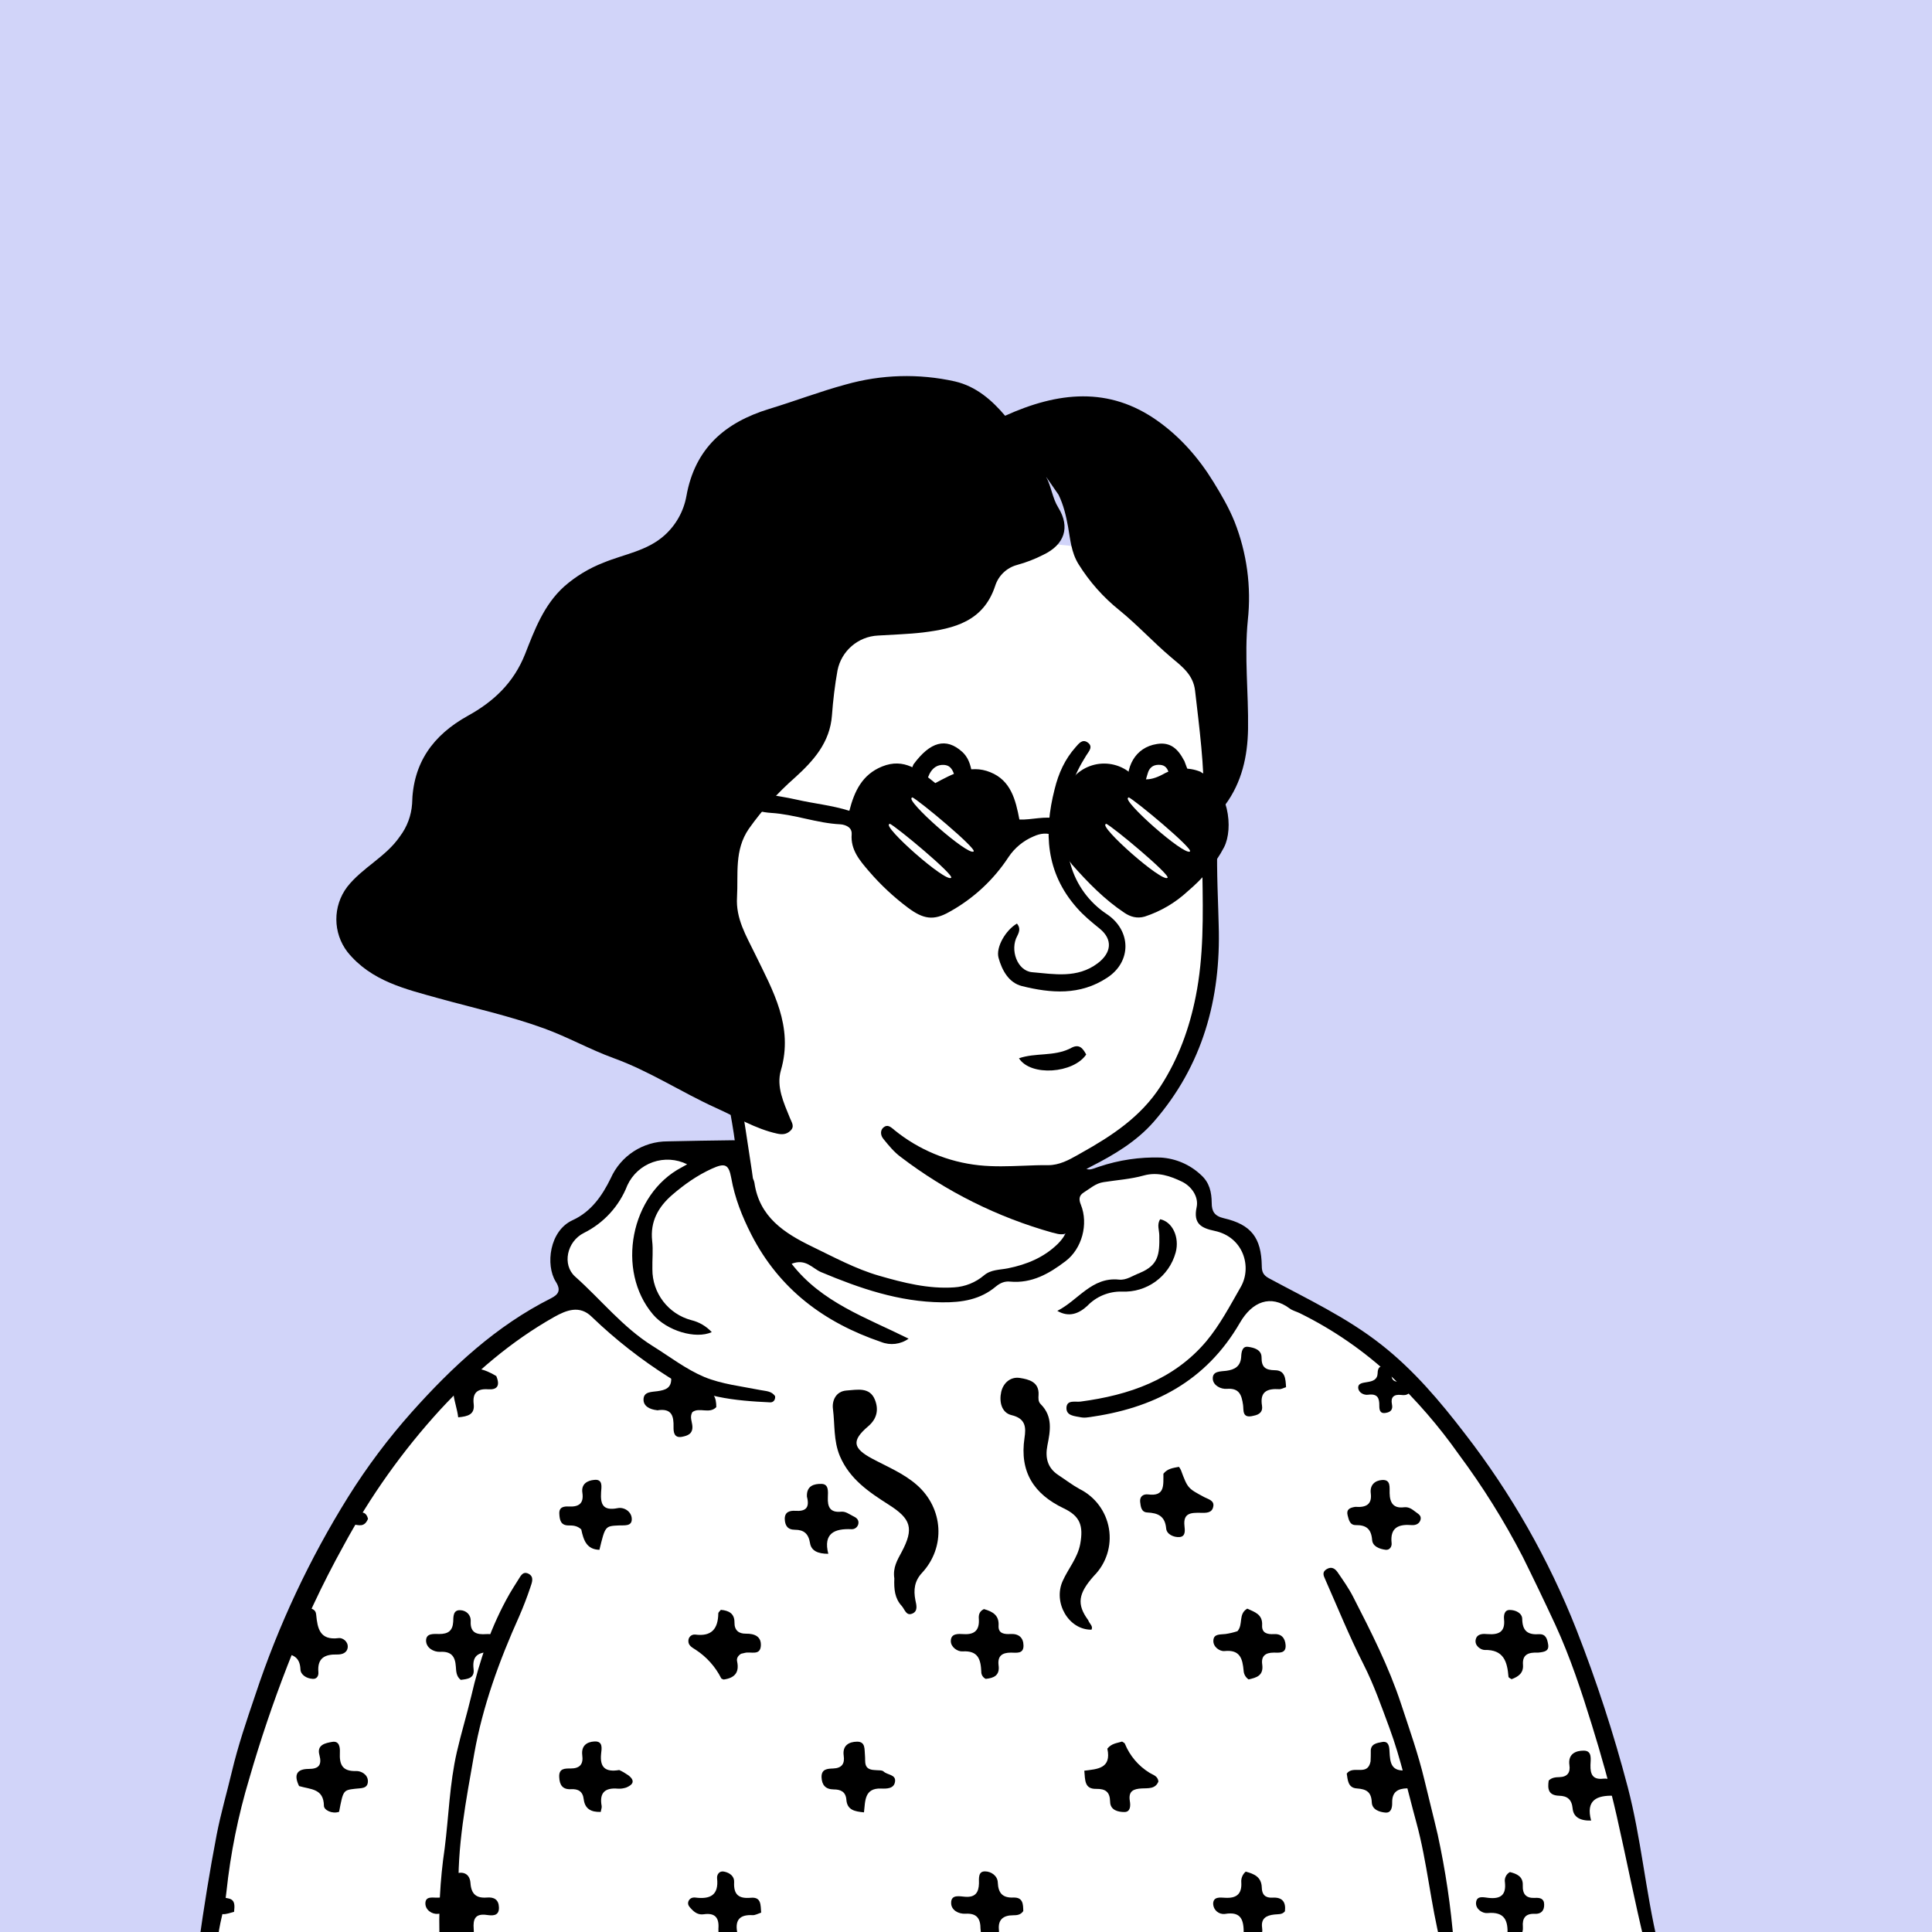
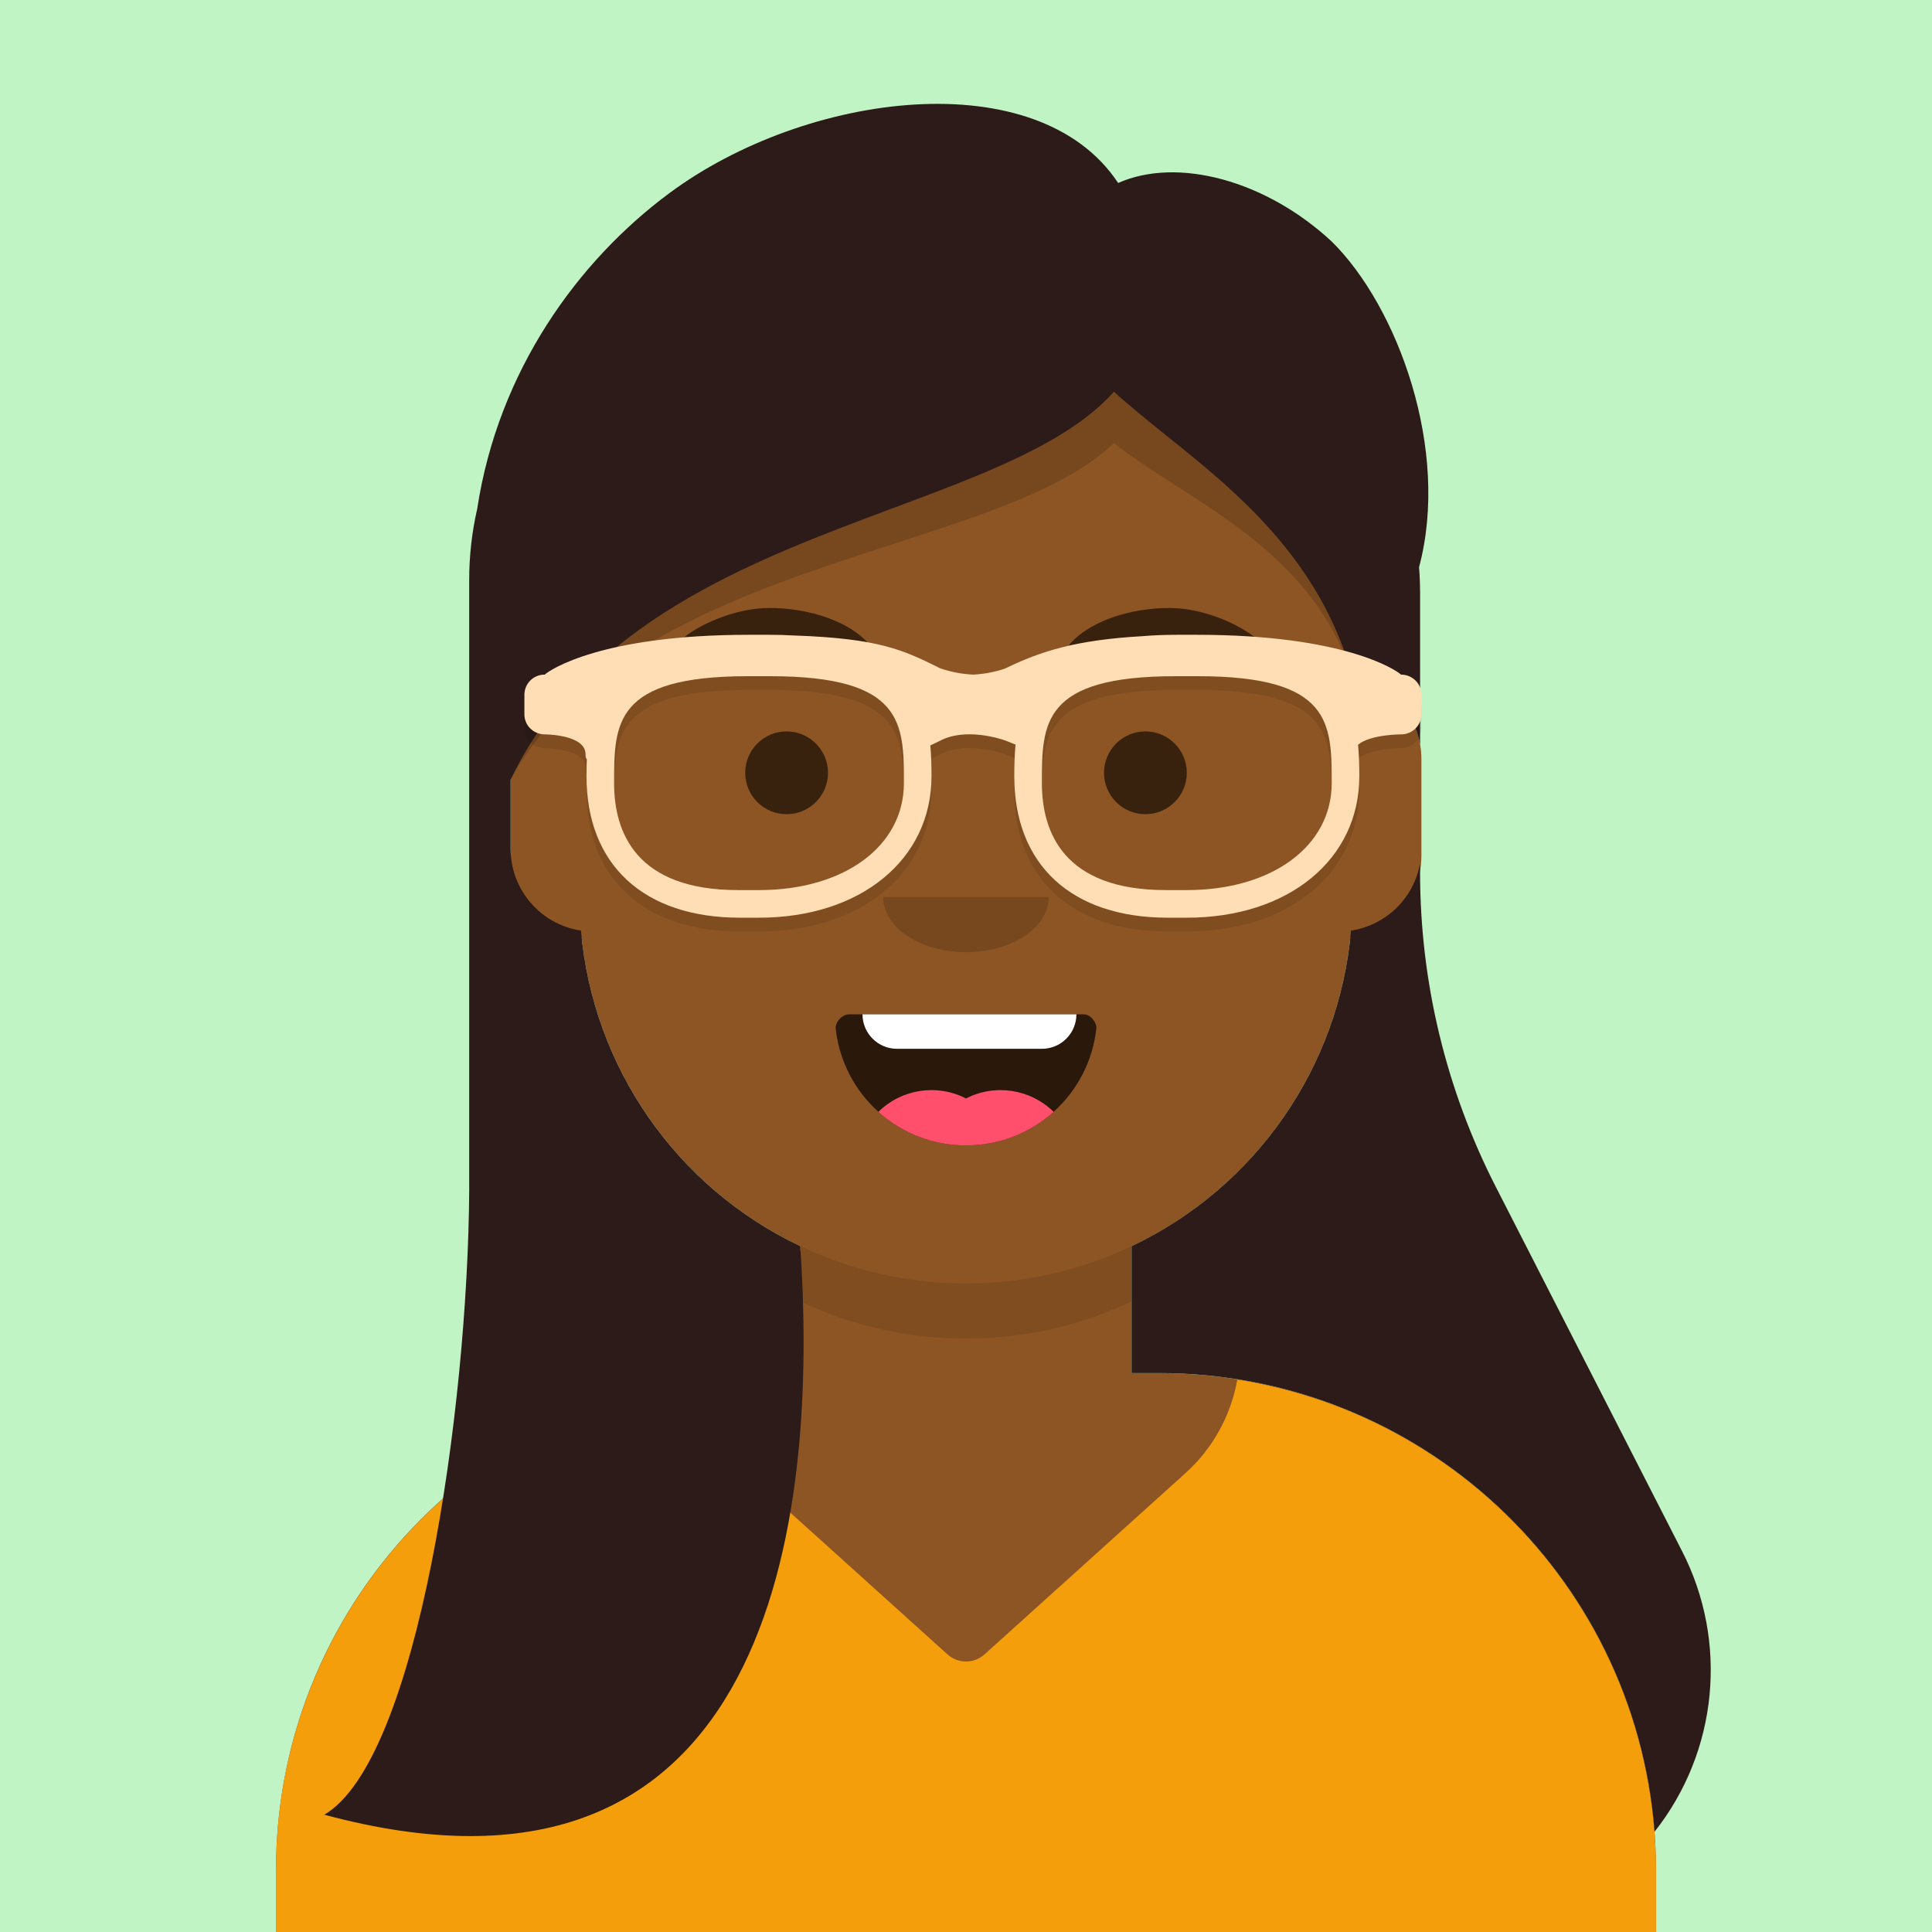
- <svg xmlns="http://www.w3.org/2000/svg" viewBox="0 0 1744 1744" fill="none" shape-rendering="auto">
+ <svg xmlns="http://www.w3.org/2000/svg" viewBox="0 0 280 280" fill="none" shape-rendering="auto">
  <mask id="viewboxMask">
-     <rect width="1744" height="1744" rx="0" ry="0" x="0" y="0" fill="#fff" />
+     <rect width="280" height="280" rx="0" ry="0" x="0" y="0" fill="#fff" />
  </mask>
  <g mask="url(#viewboxMask)">
-     <rect fill="#d1d4f9" width="1744" height="1744" x="0" y="0" />
-     <g transform="translate(531 487)">
-       <path d="M554 727.7c-99.2 297-363.8 388.6-503.7 19.8-19.3-50.7 31-69.5 66.2-91.9 24.1-15.3 36.8-28.5 35.3-42.2-7-64.4-36.9-243.8-36.9-243.8l-3-5.8s.7-1.6-2.2 1.2c-3 3-9.9 34.2-37 34.2-24.5 0-49.2-10.9-61-86.3C7.2 285.6 9.6 214 40 201c12.5-5.3 24-7.2 35.2-.8 11.3 6.4-13-22 112-126C268.4 6.4 396.7-3.5 448.5 8 500.3 19.5 552 44.8 574.9 98.5c27.8 65-25.9 114.3-14 262.5-2.2 53.6.8 171.2-146.6 210.6-28 7.5-19.3 48.4 22.7 58.4 67 21 117 72.3 117 97.9" fill="#fff" />
-       <path fill-rule="evenodd" clip-rule="evenodd" d="m554 266.2.1-1.4c4.1-36.4 8.2-71.7 27.1-103.4 6.5 4.4 5.7 10 3.7 15.2-19.9 51.2-18 104.4-16.2 157.6l.4 14c2.1 66.4-14.5 126.8-58.7 177.5-15.4 17.6-35.8 29.8-56.5 40.3-21.4 11-25.9 20.1-19.2 43.6l.8 2.6c1.4 3.9 2.8 7.9-1 11.8-4.5 4.6-9.5 3.3-14.8 1.8l-.6-.1a406.4 406.4 0 0 1-137-68.3c-6-4.4-10.8-10.3-15.5-16.1l-.3-.4c-2.5-3-3-7.8.5-10.4 3.3-2.5 5.8-.5 8.7 1.8l1 .9a145.5 145.5 0 0 0 76.3 31.7c13.4 1.4 26.6.9 40 .4 7.4-.3 14.8-.6 22.3-.5 10.2 0 18.7-4.7 26.7-9.2l2.8-1.6c27.8-15.5 54.3-32.8 72.2-60.7 16.1-25 25.9-52.2 31.6-80.9 7.2-36.1 6.6-72.7 6-109.8-.3-12-.5-24.2-.5-36.4ZM50.6 190.8c21.9-1.7 34 11.2 44.3 26.3a140.4 140.4 0 0 1 22.4 61.5c.5 3.7 1 7.6-1.2 11.3-4.5.6-4.9-3-5-5.6-.5-20.7-9.7-38.7-18.9-56.1-6.6-12.5-16.2-24.6-31.4-27.6-17.2-3.5-33 12-40.8 32.2-14.5 37.6-12 74.6 1.4 111 5.8 15.9 13.1 32.1 27.8 43.2 14.8 11.3 32.7 9.3 43.6-5.7l2-2.5c2-2.6 4-5.1 5-8 2.1-5.8 5.4-11.2 11.3-10.4 6.8 1 8 8.3 8.7 14a3661 3661 0 0 0 22 156.7l5.9 38.8c2.6 17.1 5.6 41.7 3.6 52.1a28 28 0 0 0-.3 2.2c-.4 2.8-.6 5-4.2 5.5-4.9.8-7-2-7.7-6.4-2.3-17-3-23.6-4-49.6-.9-25.2-5.6-50-10.4-74.9l-5-27c-5.2-30.8-10.3-62-10.8-97l-2 3c-7.6 11.3-13.7 20.5-24.5 24a40.5 40.5 0 0 1-46.1-12.5 127.8 127.8 0 0 1-28.8-55.8c-8.4-34-9.9-67.1.9-100.6 5.2-16.1 23.7-44.7 42.2-42Zm34.6 127.5c4.4 3.2 8.4 6 12-5.4-1.1-42.2-14.7-69.2-35.8-70.3 11.2 14.6 22 28.8 23 48.5a32.3 32.3 0 0 1-10.7-8.8c-2-2.2-4-4.4-6.5-6l-3-2.4c-4.8-3.6-9.7-7.4-17.8-4.5 3.8 5.8 9 10 14.3 14 6 4.7 12 9.3 15.6 16.5-10.6 7.7-15.2 17.7-9.7 29.9 4.8 10.5 11.9 19.2 25.9 19.8-.6-6.3-4.7-10.9-8.8-15.4-5-5.4-9.7-10.6-7.5-18.6 3.2-1.5 6.2.7 9 2.7Z" fill="#000" />
+     <rect fill="#c1f4c5" width="280" height="280" x="0" y="0" />
+     <g transform="translate(8)">
+       <path d="M132 36a56 56 0 0 0-56 56v6.17A12 12 0 0 0 66 110v14a12 12 0 0 0 10.3 11.88 56.04 56.04 0 0 0 31.7 44.73v18.4h-4a72 72 0 0 0-72 72v9h200v-9a72 72 0 0 0-72-72h-4v-18.39a56.04 56.04 0 0 0 31.7-44.73A12 12 0 0 0 198 124v-14a12 12 0 0 0-10-11.83V92a56 56 0 0 0-56-56Z" fill="#8d5524" />
+       <path d="M108 180.61v8a55.79 55.79 0 0 0 24 5.39c8.59 0 16.73-1.93 24-5.39v-8a55.79 55.79 0 0 1-24 5.39 55.79 55.79 0 0 1-24-5.39Z" fill="#000" fill-opacity=".1" />
+       <g transform="translate(0 170)">
+         <path d="M92.68 29.94A72.02 72.02 0 0 0 32 101.05V110h200v-8.95a72.02 72.02 0 0 0-60.68-71.11 23.87 23.87 0 0 1-7.56 13.6l-29.08 26.23a4 4 0 0 1-5.36 0l-29.08-26.23a23.87 23.87 0 0 1-7.56-13.6Z" fill="#f59e0b" />
+       </g>
+       <g transform="translate(78 134)">
+         <path fill-rule="evenodd" clip-rule="evenodd" d="M35.12 15.13a19 19 0 0 0 37.77-.09c.08-.77-.77-2.04-1.85-2.04H37.1C36 13 35 14.18 35.12 15.13Z" fill="#000" fill-opacity=".7" />
+         <path d="M70 13H39a5 5 0 0 0 5 5h21a5 5 0 0 0 5-5Z" fill="#fff" />
+         <path d="M66.7 27.14A10.96 10.96 0 0 0 54 25.2a10.95 10.95 0 0 0-12.7 1.94A18.93 18.93 0 0 0 54 32c4.88 0 9.33-1.84 12.7-4.86Z" fill="#FF4F6D" />
+       </g>
+       <g transform="translate(104 122)">
+         <path fill-rule="evenodd" clip-rule="evenodd" d="M16 8c0 4.42 5.37 8 12 8s12-3.58 12-8" fill="#000" fill-opacity=".16" />
+       </g>
+       <g transform="translate(76 90)">
+         <path d="M36 22a6 6 0 1 1-12 0 6 6 0 0 1 12 0ZM88 22a6 6 0 1 1-12 0 6 6 0 0 1 12 0Z" fill="#000" fill-opacity=".6" />
+       </g>
+       <g transform="translate(76 82)">
+         <path d="M26.55 6.15c-5.8.27-15.2 4.49-14.96 10.34.01.18.3.27.43.12 2.76-2.96 22.32-5.95 29.2-4.36.64.14 1.12-.48.72-.93-3.43-3.85-10.2-5.43-15.4-5.18ZM86.45 6.15c5.8.27 15.2 4.49 14.96 10.34-.01.18-.3.27-.43.12-2.76-2.96-22.32-5.95-29.2-4.36-.64.14-1.12-.48-.72-.93 3.43-3.85 10.2-5.43 15.4-5.18Z" fill-rule="evenodd" clip-rule="evenodd" fill="#000" fill-opacity=".6" />
+       </g>
+       <g transform="translate(-1)">
+         <path d="M67 113c10.86-22.7 34.67-31.6 55.44-39.36 13.32-4.97 25.39-9.48 32-16.86 2.22 2.02 4.75 4.05 7.41 6.2C172.06 71.16 184.21 80.91 189 98v.17a12 12 0 0 1 9.81 9.72V86.04c0-1.3-.05-2.57-.15-3.84 4.54-17-3.1-37.78-12.66-47.2-9.48-8.82-22.3-12.32-30.95-8.48C143.45 8.98 109.9 13.24 90 28c-13.22 9.8-24.79 25.72-27.84 45.75A46.18 46.18 0 0 0 61 84.05v88.5c-.2 31.5-7.4 82.49-21 90.45 62.36 16.8 71.93-38.15 69-82v-.39a56.03 56.03 0 0 1-31.8-45.74A12 12 0 0 1 67 123v-10ZM157 180.61a56.03 56.03 0 0 0 31.8-45.74 12 12 0 0 0 10.01-9.76v1.36A100 100 0 0 0 209.78 172l26.95 52.71a37.79 37.79 0 0 1-3.94 40.76A72 72 0 0 0 161 199h-4v-18.39Z" fill="#2c1b18" />
+         <path d="M67 113c10.86-22.7 34.67-31.6 55.44-39.36 13.32-4.97 25.39-9.48 32-16.86 2.22 2.02 4.75 4.05 7.41 6.2 10.19 8.17 22.3 17.89 27.11 34.9-4.57-14.04-15.75-21.22-25.6-27.55-3.21-2.06-6.28-4.03-8.93-6.12-6.6 6.4-18.67 10.32-32 14.64C101.68 85.58 77.87 93.3 67 113Z" fill="#000" fill-opacity=".16" />
+       </g>
+       <g transform="translate(49 72)" />
+       <g transform="translate(62 42)">
+         <g fill-rule="evenodd" clip-rule="evenodd">
+           <path d="M38.5 52c-21.3 0-28.85 5.1-29.55 5.77A2.92 2.92 0 0 0 6 60.66v2.88c0 1.6 1.32 2.89 2.95 2.89 0 0 5.91 0 5.91 2.88 0 .44.07.65.19.68-.04.82-.05 1.66-.05 2.5C15 85.34 23.31 93 37.24 93H40c14.72 0 25-8.43 25-20.5 0-1.5-.04-3-.17-4.46l1.58-.77c.58-.29 1.21-.5 1.9-.64 1.85-.38 3.95-.22 5.99.28.73.18 1.26.35 1.5.45l1.38.55c-.14 1.5-.18 3.04-.18 4.6C77 85.34 85.31 93 99.24 93H102c14.72 0 25-8.43 25-20.5 0-1.54-.04-3.07-.18-4.56 1.74-1.51 6.22-1.51 6.22-1.51a2.92 2.92 0 0 0 2.96-2.89v-2.88c0-1.6-1.32-2.89-2.96-2.89-.69-.67-8.25-5.77-29.54-5.77H100.53c-1.8 0-3.44.07-4.97.2-9.54.54-14.68 2.15-19.92 4.7a17 17 0 0 1-4.56.87 17.01 17.01 0 0 1-4.81-.91l-.42-.2v-.01c-4.94-2.42-8.43-4.13-20.78-4.55a61.2 61.2 0 0 0-3.6-.1H38.5ZM19 73.5C19 64.84 19 58 38.39 58h3.22C61 58 61 64.84 61 73.5 61 82.63 52.36 89 40 89h-3.03C22.12 89 19 80.57 19 73.5Zm62 0c0-8.66 0-15.5 19.39-15.5h3.22C123 58 123 64.84 123 73.5c0 9.13-8.64 15.5-21 15.5h-3.03C84.12 89 81 80.57 81 73.5Z" fill="#000" fill-opacity=".1" />
+           <path d="M38.5 50c-21.3 0-28.85 5.1-29.55 5.77A2.92 2.92 0 0 0 6 58.66v2.88c0 1.6 1.32 2.89 2.95 2.89 0 0 5.91 0 5.91 2.88 0 .44.07.65.19.68-.04.82-.05 1.66-.05 2.5C15 83.34 23.31 91 37.24 91H40c14.72 0 25-8.43 25-20.5 0-1.5-.04-3-.17-4.46l1.58-.77c.58-.29 1.21-.5 1.9-.64 1.85-.38 3.95-.22 5.99.28.73.18 1.26.35 1.5.45l1.38.55c-.14 1.5-.18 3.04-.18 4.6C77 83.34 85.31 91 99.24 91H102c14.72 0 25-8.43 25-20.5 0-1.54-.04-3.07-.18-4.56 1.74-1.51 6.22-1.51 6.22-1.51a2.92 2.92 0 0 0 2.96-2.89v-2.88c0-1.6-1.32-2.89-2.96-2.89-.69-.67-8.25-5.77-29.54-5.77H100.53c-1.8 0-3.44.07-4.97.2-9.54.54-14.68 2.15-19.92 4.7a17 17 0 0 1-4.56.87 17.01 17.01 0 0 1-4.81-.91l-.42-.2v-.01c-4.94-2.42-8.43-4.13-20.78-4.55a61.2 61.2 0 0 0-3.6-.1H38.5ZM19 71.5C19 62.84 19 56 38.39 56h3.22C61 56 61 62.84 61 71.5 61 80.63 52.36 87 40 87h-3.03C22.12 87 19 78.57 19 71.5Zm62 0c0-8.66 0-15.5 19.39-15.5h3.22C123 56 123 62.84 123 71.5c0 9.13-8.64 15.5-21 15.5h-3.03C84.12 87 81 78.57 81 71.5Z" fill="#ffdeb5" />
+         </g>
+       </g>
    </g>
-     <g transform="translate(178 1057)">
-       <path d="M1313.4 698 9.7 694.7S43.1 485 106 365.7c17-32.3 81-128.7 141.8-189.6 40.8-41 87.7-56 89-62 2.2-9.7-11-41.4-8.8-48.5 8.1-25.5 9.5.8 42.1-31.8 18.3-18.2 1.4-29.6 21.6-43.2 29.8-20 60-8.7 87-7.6 18 .7 12.4 50.3 27.3 62.5 40.3 32.9 91.8 54 128 63.6 46.1 12 61.6-2.6 85.4-12.3 23.8-9.6 38.5 12.2 68.9-33.2 14.2-21.2-11-42.6 8.2-54C826.6-8.3 872.2-7.7 891.1 2c28.9 14.8 16.3 41.6 16.3 41.6s35.7 11.6 43 22c7.2 10 5 44 5 44s-2.8-13.7 63.4 23.5c84.2 47.4 179.2 187.2 223 296 46.6 115.8 71.6 269 71.6 269Z" fill="#fff" />
-       <path d="M710.4 698a41.5 41.5 0 0 1-3.3-13.8c0-9.2-3.2-14.3-13.5-13.7-6.4.4-13-3.3-13-9.6-.2-8.2 7.8-6 12.7-5.7 9.3.7 12.2-4.1 12.4-12.1 0-4.6-.8-11 5.6-10.8 5.4 0 11.2 4 11.4 10 .4 9.8 4.5 14 14.1 13.6 8.7-.3 8.8 6 8.9 12.2-2.3 3.5-5.8 3.8-9.1 3.8-9 0-13.8 4-12.9 13 .7 6.6-3.7 9-8.5 12.5-1.6.5-3.2.7-4.8.6ZM472.4 698c-1.4-4.5-2-9.3-1.9-14 .8-10-3.1-14.5-13.3-13-4.7.7-8.2-1.6-11.2-4.9-1.8-1.9-3.6-3.8-2.6-6.7 1-2.7 3.5-3.8 6.2-3.5 13.3 1.7 21.4-1.9 19.7-17.4-.3-3.3 2-7 6.4-6 5.1 1 9.3 4.3 9 9.4-.6 11.3 4 15.2 15 14.2 9.7-.9 8.8 6.6 9.4 13.4-3 1-5.4 2.4-7.7 2.3-10.9-.6-16 3.7-14 15 .9 5.3-3.7 7.2-7.7 10.5-2.4.6-4.8.8-7.3.7ZM948.4 698c-1.8-3.2-3.7-6.5-3.7-9.7 0-11.6-1.8-20.2-17-17.6a9.5 9.5 0 0 1-10.6-9c0-6.9 6.4-5.8 10.8-5.6 10.1.6 15.3-3.2 14.6-14-.3-3.6 1.2-7.2 4-9.6 7.6 2 14.2 4.8 14.5 14.3.1 6.4 3.1 9.5 9.5 9.2 9-.6 12.4 3.8 11.4 12.3-2.5 3.2-6.2 2.5-9.5 2.9-7.3.8-12.3 3.5-11.1 12 1 6.4-2 10.4-8 14a11 11 0 0 1-4.9.8ZM236.9 698a27.7 27.7 0 0 1-3.3-11.2c-.2-11-3-17.7-16.3-16.2-5.2.6-11.6-3.5-11.3-9.8.3-6.5 7-4.6 11.3-4.8 12.7-.6 12.7-.5 16.3-21.8 7.7-2.3 12.6 1.2 13.1 8.7.7 10 5.4 13.7 14.7 13 6.7-.6 10.8 1.9 11 9 .2 8.2-6.5 7.3-11 6.7-10.5-1.5-12.5 3.9-11.8 12.5.4 4.9-.1 9.4-5.4 13.1-2.4.7-4.9 1-7.3.8ZM1186.3 698c-1.7-2.8-3.7-5.6-3.5-8.3.6-13-2.4-21.2-18-19.8-4.4.5-10.8-3.4-10.4-9.3.5-6.9 7.2-4.8 11.3-4.4 11 1.2 16-2.7 14.8-14a8.8 8.8 0 0 1 4.5-9.3c6 1.5 12 3.9 11.6 12-.3 8 3 11.8 11.2 11.3 4-.2 8 .4 8.1 5.8.2 5.7-2.7 8.9-8.5 8.6-8.5-.4-11.4 4.1-10.7 11.8.5 6.3-3.2 10.3-8 14.9-.5.7-1.8.7-2.4.7ZM611.4 540.8c3.4.4 6.7-.1 8.2 1.3 3.4 3.3 11.5 2.6 10.3 9.4-1 6.3-7.7 6.2-12.6 6-15-.5-14.2 11-15.4 21.5-8.3-.8-15.2-2-15.9-11.5-.6-7.4-5.5-9.2-11.4-9.2-7.5-.1-10.7-4-11-11-.2-7.6 5.5-7.7 10.5-7.9 7.8-.3 10.6-4.3 9.5-11.6-1.3-9.4 5-12.5 12-12.6 8-.1 6.6 7.2 7.2 12.4.6 5.5-1.7 12.7 8.6 13.2ZM821.6 521.5c3.9-4.9 9-5 13.3-6.4 1.2.9 2.3 1.2 2.5 1.9a55.4 55.4 0 0 0 22.3 26.3c3 1.9 7.4 2.7 8 7.8-2.7 7-9.3 6-15 6.3-7.5.4-12.3 2.3-10.8 11.4.7 4 .7 10-5 9.9-5.5 0-12.7-1.6-12.8-9.3-.2-9-4.2-11.7-12.6-11.6-10.7.2-9.9-8-10.7-16.4 11.6-1.5 24.7-1.8 20.8-19.9ZM1059.2 533c.1-3.5.3-6 .2-8.6-.5-7.4 5.7-8 10.2-8.9 6-1.1 6.5 4.2 6.7 8.5.5 10 1.3 18.6 15.6 17 5.2-.7 12.4 4 12.5 10 .1 6.1-7.1 6.1-12 6.3-8.6.2-13.8 3.2-13.7 12.7.1 4.2-.6 9.7-6.2 9.2-5.3-.5-11.9-2.6-12.2-9.2-.4-9.4-4.8-12-13.5-12.6-8.2-.5-8.2-8-9.1-13.4 5.8-8 18.8 2.9 21.5-11ZM1094 200.6c-2.4 2-4.8 1.9-7.2 1.6-6.6-.7-9.6 2-8.3 8.4 1 4.7-1 7.1-5.6 7.8-5.5 1-5.8-3.2-5.8-6.5.1-6.9-1.6-11-10-9.9-4 .6-8.4-1.9-9-5.6-.7-5 4.4-5.1 8.1-5.8 5-.8 9.2-2.1 9.4-8.2 0-2.8.9-6.5 4.8-6 3.6.6 7.9 1.9 7.7 6.8-.2 5.7 2.3 7.4 8 7.1 6.8-.4 8.2 4.4 8 10.3ZM953.5 221c-10.6 2.8-8.7-5.2-9.4-9.8-1.3-8.9-3.3-15.4-14.7-14.5-5.4.4-12-3-12.6-8.6-.7-7.7 7-7 12.2-7.7 7.6-1 12.8-4 13.4-12.5.2-4.2.8-10 6.4-9.1 5.1.7 12 2.5 12 9.5-.1 9 3.6 11.5 12.2 11.6 9.1.1 9.5 7.7 9.9 15.3-2.3.7-4.3 1.9-6.2 1.8-10.8-.7-17.6 2.2-15.5 14.9.8 5-1.7 8-7.7 9.1ZM1283.8 554.4c3.1 6.4-.4 9.7-4.9 9.6-15.5-.5-25.6 3.9-20.6 22.4-10.2.3-16-3.3-16.7-10.9-.8-8.3-4.9-11.3-12.1-11.5-10-.3-10.6-6.3-9.5-13.7 2.8-2.8 6.3-3 9.7-3.1 7.2-.2 10-4.2 9-10.8-1.5-10.4 6.1-13.2 13-13.1 7.8 0 6.1 8 6 13-.2 8.3 2 13.4 11.5 12.3 5.5-.6 9.8 2 14.6 5.8ZM381 540.8c2.9 1.3 5.7 3 8.3 4.8 6.4 5 4 8.5-2 11-2.5.8-5 1.2-7.6 1-11.6-1-16.8 3.7-14.6 15.6.3 1.5-.5 3.2-.8 5.4-8.7.3-14.3-2.7-15.4-11.5-.8-7-5-9.4-11.4-9-7.8.4-10.4-3.9-10.7-11-.4-8 5.3-7.7 10.3-7.7 8.5 0 11.6-4 10.5-12-1-8.3 3.8-12 11-12.4 8.2-.4 6.4 6.9 6 11.3-1.2 12.1 3.8 16.6 16.3 14.5ZM90.2 409.2c-2.4-13 7.3-11.7 12.9-14.1 3.4 1.2 4.1 3.3 4.3 5.4 1.2 12.4 3.2 23.4 20.3 21.2 3.5-.5 8.6 3 8.2 8.2-.5 5.3-5.3 6.7-9.5 6.6-11.3-.3-18.1 3.3-17 16 .3 3.2-1.4 6.3-5.1 6-5.6-.3-11-3.7-11.1-8.7-.5-11-6.8-13.5-15.7-14.3-5.6-.5-6.4-4.8-6.7-9.2-.5-5.4 3.5-6.2 7.4-6.7 6-.7 12.5-.4 12-10.4ZM550.4 294c-.5-10.2 7-11.6 13-11.5 7 0 6 7.2 5.9 12-.4 8.7 1.9 14.1 12 13.1 4-.4 7.2 2.2 10.6 3.9 2.8 1.3 5.4 3 5 6.6a6 6 0 0 1-6.4 5.3c-15.3-.7-25.5 3.8-20.8 22.2-9.4 0-15.4-2.7-16.5-9.7-1.4-8.6-5.7-12-13.6-12-6.8 0-9-4-9.2-9.7-.1-6.5 4.6-7.7 9.6-7.4 8.8.6 13.2-2.3 10.4-12.8ZM1045.4 303.2c9.9.8 15.2-2.3 14-12.1-1-7.6 3.7-11.6 10-12.1 8.4-.7 6.8 6.8 7 11.9.2 8.8 3.5 13.9 13 12.7 4.3-.5 7.2 1.7 10.2 4 2.4 1.9 5.5 3.2 4.8 6.9-.9 4-4.4 5.4-7.8 5.2-12-1-20 2-18.4 16.4.3 3-1.8 6.3-5.3 5.9-5.6-.7-11.9-3-12.3-9-.8-9.9-5.4-13.4-14.6-13.3-5.5.1-6.4-4.6-7.5-8.8-1.3-5.1 1.5-6.9 7-7.7ZM92 555.3c-5.2-10.6-1.7-15.5 8.7-15.5 9 0 12.1-3.5 9.6-12.7s5.7-10.7 11.5-11.7c6.7-1.2 7.2 5.2 7 9.6-.5 10.6 2 17.1 14.6 16.7 4.4-.2 10.6 3 10.7 9 .1 7.4-6.7 6.3-11.5 7-10.7 1.3-10.8 1.2-14.5 20.8-6.3 2.2-13.7-1.6-13.7-5.4-.2-15.7-11.9-14.7-22.3-17.8ZM872.2 273.3c3.8-4.7 8.5-5.1 14-6.2.7.9 1.3 1.8 1.8 2.9 6.2 16.7 6.3 16.5 21.2 24.5 3.4 1.8 9.2 3 8 8.5-1.1 6-6.7 5.7-11.4 5.6-8.2-.1-15.9-.2-14.6 11.7.4 4 1.3 9.8-4.6 10.2-5 .3-11.4-2.4-11.9-7.7-1-11.2-7.3-14-17-14.5-5.5-.2-6-5.3-6.5-9.6-.5-5 3-7.2 7.2-6.7 15.3 2 13.7-8.3 13.8-18.7ZM939 415.5c5.5-6.1.5-15.5 8.9-20.4 6.3 3 14 4.9 13.4 15-.4 7.2 4.9 8.3 10.4 8 7.1-.5 10.3 3.6 10.8 9.8.6 8-6 6.9-10.7 6.9-7.5 0-11.5 3.1-10.4 10.7 1.4 10.2-5.3 11.9-12.3 13.5a10.2 10.2 0 0 1-4.5-8c-1-10.5-3-19.1-17.3-17.6-4.3.4-10.4-3.8-10-9.6.3-6.2 6.4-5.2 11-5.8a64 64 0 0 0 10.6-2.5ZM415.2 216c-6.9-.7-12.4-3.8-12.3-9.7.1-7.3 7.5-6.7 12.7-7.5 6.8-1 12.5-2.6 12.3-11.4-.1-4 .2-9.4 6.1-9.2 5.2.2 10.6 2.3 10.2 9-.4 8.7 4.4 11.2 11.7 11 10.4 0 12.7 6.4 12.7 15-6.3 6.5-15.3-.2-21.6 4.5-2.6 4.3-.3 8.5 0 12.6.5 7-4.2 8.7-9.4 9.7-7 1.3-7.7-4.1-7.6-8.8.2-9.7-1.3-17.3-14.8-15.1ZM710.2 395.5c8.1 2.3 13.8 5.7 13.2 15-.4 7.3 5.4 7.8 10.8 7.5 7.4-.4 11.6 3.3 11.7 10.3.2 8-6.6 6.5-11.3 6.5-8 0-12.2 3-11.2 11.4 1.3 9.4-4.5 11.6-11.6 12.3a7 7 0 0 1-4-6.6c-.5-10.9-2.8-19.1-16.9-18.2-4.5.3-10.6-3.8-10.6-9.3 0-7.1 6.7-6.6 11.7-6.3 9.9.6 14.2-3.7 13.6-13.6-.3-3.4.2-6.9 4.6-9ZM491 435.8c-3.2 2-4.2 4.5-3.6 7 2.2 10.3-2.6 15-12.2 16.3-.8-.4-2-.6-2.2-1.2a66.4 66.4 0 0 0-22.9-25.6c-3-2-7.1-3.8-6.7-8.5a5.6 5.6 0 0 1 6.1-5.3c15 2 20.7-5.3 20.9-19.1 0-1 1.4-2 2.3-3.2 7.2.6 12.4 3.3 12.3 11.4-.1 7.2 4 10.2 10.3 10.1 8-.1 14.1 2.6 13.5 11.1-.7 9-9.1 4.9-14.3 6.2-.8.3-1.6.3-3.4.8ZM267.3 434.4c-11.7-.4-19.5 1.5-17.8 15.3 1.1 8.4-5.7 9-11.6 9.7-4.1-3.2-4.1-7.8-4.4-11.9-.6-9.2-4-14-14.3-13.4-6 .2-12.5-3.7-12.6-10.1 0-7 7.2-6 12-6 7.8 0 12-2.8 12.5-11 .2-4.4-.3-10.8 6.4-10.5 5.2.2 9.7 4 9.4 10.1-.5 10.3 5.4 12.1 13.9 11.5 4.4-.3 8.6.4 10.3 5.5 1.4 4.2 3 8.4-3.8 10.8ZM346.7 323.6c-3.7-3.5-7.7-3.6-11.5-3.6-7.1 0-8-5-8.3-10.4-.4-6.3 4.1-6.9 8.5-6.7 9 .5 13.8-2.6 12.3-12.5-1.2-8 4.8-11 10.6-11.5 8.2-1 6.6 6.5 6.3 11-.7 11 1.6 17.1 14.9 14.5 5.9-1.2 12.6 3.1 12.8 9.6.3 7.2-7 5.7-11.8 6-12.2.6-12.2.5-17.4 22-11.4-.3-14.3-8.4-16.4-18.4ZM1210.6 434.8c-8.9-.4-14.6 1.6-13.8 11.2.5 7.3-4.2 10.5-10.3 12.8-1-.7-2.8-1.4-2.8-2.2-1.1-13.5-4.2-24.6-21.6-24.2-3.2 0-9.5-3.8-7.9-9.8 1.4-5 6.7-4.9 10.8-4.5 9.8.7 15.8-1.9 14.7-13.2-.4-3.9.3-8.7 5.2-8.6 5.2 0 11.2 2.8 11.2 8.2.2 11 5.2 14.3 15 13.7 6.4-.4 7.6 4.4 8.4 9.2 1 6.2-3.5 6.8-9 7.4ZM270 185.2c3.7 8.8.7 12.5-7.4 11.9-9.8-.7-14.2 3.3-13 13.3 1.1 9.4-5.1 11.2-14 12-1.5-13.8-10.7-28.7 2.6-40 8.8-7.6 21.2-3.7 31.9 2.8ZM15.8 662.3c2.6-7.6 8.2-6.6 12.8-5.5 5.9 1.4 5.2 6.7 4.7 12-7 1.7-14.4 6-17.5-6.5ZM154.2 314c-3.2 8-8.5 5.7-13.5 5-2-5.7.4-8.8 4.7-10.2 3.8-1.3 7.4-.5 8.8 5.2Z" fill="#000" />
-       <path d="M1307 698c-9.4-38.5-16.9-77.2-25.6-115.7-6.3-27.8-14-55-22.4-82.1-9.5-30.7-19.5-61.1-33-90.5-9.6-20.7-19.4-41.1-29.5-61.5a673 673 0 0 0-57.7-92.4 470.2 470.2 0 0 0-60.5-70 342.9 342.9 0 0 0-83-57.4c-3-1.5-6.6-2.3-9.2-4.3-17-12.7-33.7-6.3-44.8 12.9-30.8 53.2-78.6 77.6-137.2 85.4a19 19 0 0 1-6.4 0c-5.6-1.2-13.6-1.2-13-9.1.7-6.9 8-4.5 12.7-5.1 43.7-5.8 84-19.6 113.4-54.3 12.4-14.8 21.6-32.4 31.3-49.3 10.2-17.9 2.4-45-23.7-50.5-11.8-2.5-19.5-6.3-16.2-21.4 2-9.6-4.8-18.9-13.2-23-10.4-5-21.7-9.1-34.5-5.6-11.7 3.3-24.2 4.1-36.3 6-7.1 1-12.2 5.8-18 9.4-4.4 2.8-4.4 6.4-2.5 11 7 17.4 1 39.8-13.9 51-14.7 11.2-30.4 20.2-50 18.4-4.9-.5-8.9 1.2-12.8 4.4-14 11.8-30.4 14.5-48.7 14.3-38.8-.4-74.2-12.6-109.2-27.3-7.8-3.3-13.6-12.5-26.5-7.5 27 34.9 67 48.4 105.6 67.6a26 26 0 0 1-24.8 3c-51.4-17.5-91.9-47.6-117.2-97-8.4-16.5-14.9-33-18.1-51-2.3-12.6-5.7-13.8-17.6-8.4-13.2 6-24.9 14.3-35.7 23.6-12.5 10.8-20 24-18.1 41.5 1 8.4 0 17 .2 25.6a47.3 47.3 0 0 0 35.2 46 37 37 0 0 1 18.4 10.8c-14.6 6.6-40.5-1.2-53-15.9C377.8 90 391.1 21 437.3-3.2l5-2.8a39.9 39.9 0 0 0-54 19A80.5 80.5 0 0 1 349 56c-15.3 7.7-19.8 28.7-7.8 39.4 23.4 20.8 43 45.8 69.9 62.6 15.4 9.6 30.1 21 46.7 28 15.8 6.5 33.6 8.4 50.6 11.8 5 1 10.2.8 13.3 5.6.3 3.4-1.7 5.6-4.4 5.5-32.1-1.5-63.4-4.4-92-23a437.5 437.5 0 0 1-69-54.1c-11-11-23.1-6.1-34 0-39 22-72.5 50.9-102.9 83.7a615.2 615.2 0 0 0-87.4 123 870.6 870.6 0 0 0-50.5 108A1198.4 1198.4 0 0 0 47 548.6a558.2 558.2 0 0 0-20.6 102.1c-1.3 15.2-7.3 29.7-7.9 46.2-5.5 1-10.8 1-17.1 1 4.6-32.9 9.9-66 16.2-98.8 3.7-19.1 9.2-37.9 13.7-56.8 5.6-23.6 13.4-46.5 21.2-69.4a831.5 831.5 0 0 1 84-179c16.9-27 36-52.4 57-76 36.7-41.1 76.3-78 126-103 6.4-3.3 9.3-7 4.1-15.1C314.4 85 317.8 54 339 44.4c16.6-7.6 26.6-22 34.3-37.8a56.1 56.1 0 0 1 51.4-33.3c19.6-.5 39.2-.7 58.8-1 9 0 14.1 1.6 10.1 12.7C491.1-8 492-.5 499 4.5a8.7 8.7 0 0 1 4 6.1c4.4 31 27.1 45.6 52.1 57.7 19.8 9.6 39.6 20.3 60.5 26.3 21.8 6.3 44.5 12.1 67.7 10.5a46 46 0 0 0 26.9-10.8c6.3-5.4 14.2-4.9 21.6-6.4 17-3.4 32.5-9.8 45-22 11.2-11.2 12-22 3.3-35.3-7.8-12-3.3-34 8.5-40.9 3.5-2 8.7-2.8 9.8 1.6 3 11.4 9.8 6.6 15.9 4.8a159 159 0 0 1 55.3-8.2A58 58 0 0 1 906 3.5c7.8 6.9 9.7 15.6 9.8 25.3 0 7.6 2.4 11.9 11 13.9 24.7 5.7 33.8 17.7 34.2 43.1 0 5.3 1.4 8.3 6.3 11 34.6 18.7 70.4 35.4 101.6 60 29.3 23 53 51.1 75.5 80.4A719.4 719.4 0 0 1 1245 414c18.2 46.5 33.7 94 46.4 142.4 12 46 16 93.5 27.1 140.6-3.2.9-6.7.9-11.4.9Z" fill="#000" />
-       <path d="M1122.7 698c-9.3-36.4-12.3-73.8-22.2-110-7.8-28.4-14-57.4-24.2-85-7.2-19.4-14-39-23.5-57.7-12.7-25-23.3-51.2-34.7-77-1.4-3-2.8-6.3 1.4-8.8 4.4-2.7 7.6-.6 9.9 2.7 5 7.3 10.2 14.6 14.2 22.5 16 31.2 32 62.7 43 96 7.5 22.8 15.6 45.5 21.2 69 3.9 16.5 8.2 33 12 49.4 7 32.2 11.9 65 14.5 97.9-3.4 1-7 1-11.6 1ZM219 698a451 451 0 0 1 4.4-86.5c3.7-29 4.4-58.3 11-87 3.9-17 9-33.6 13-50.4 7.4-32.1 18.1-63.5 34.6-92.4 2.4-4 4.8-8 7.4-12 2.3-3.3 4.1-8.7 9.5-6.2 5.7 2.8 3.2 8.2 1.8 12.5a320 320 0 0 1-10 26c-18 40-33 81.2-40.6 124-7.3 42-15.8 84.3-14 127.6.7 14-1.6 28-2.6 43.2-4.5 1.2-9 1.2-14.4 1.2ZM629.3 367.8c-1.5-9.8 2.8-16.7 6.6-23.8 11.4-21.4 8.4-30-11.6-42.7-17.7-11.3-35.3-23-44.2-44-5.8-14-4.4-28.3-6.2-42.4-1-7.2 2.4-16 12.3-16.7 9.4-.6 20.9-3.5 25.6 8.4 3.4 8.6 2.1 17-6.2 24-15 12.8-13.9 19.7 3.7 29.1 13.8 7.4 28.5 13.3 40.5 23.9 23.8 21 26 56 4.5 79.2-6.8 7.3-7.8 15.3-6 24.6.9 4.3 2.7 10.2-3.1 12.3-5.3 2-6.5-4-9.2-7-6.3-6.8-7.1-15-6.7-24.9ZM804.3 405.5c1.2 3.4 4.6 5.2 3 8.6-20.6.3-34.9-24.4-26-44 5-11.2 13.4-20.6 15.8-33.3 3-16.5 0-25.2-15-32.3-27-12.9-39.8-33-35.3-63.4 1.4-9.3 1.4-17.6-11.8-20.7-9-2.2-11.2-12.2-9.2-21 2-8.5 8.8-13.9 17-12.5 7.6 1.2 17.4 3.4 16.7 15.3-.2 3-.4 6.1 2 8.4 11 11 8.6 24.1 6 37.1-2.2 11.1 0 20.3 9.8 26.8 6.4 4.2 12.5 8.9 19.2 12.6a49 49 0 0 1 13 78.4c-14.3 16-15.7 25.7-5.2 40ZM851 92c16.8-7 17.8-16.8 17.5-33.6 0-5-2.4-10 .8-14.8 11.1 2.3 17.6 16.3 14 29.9a48 48 0 0 1-48.7 35.4 41.9 41.9 0 0 0-31.2 13c-7.7 7-16.5 10.5-27 4.4 18.8-9.4 31.1-30.8 55.7-28.2 6.8.7 12-3.5 18.8-6Z" fill="#000" />
-     </g>
-     <g transform="translate(266 207)">
-       <path d="m689.4 239.4-11.1-16c4.8 8.9 5.6 19.1 11 27.8 11 17.8 5.6 33.5-13.5 42.6A123 123 0 0 1 652 303a28.5 28.5 0 0 0-19.7 19c-10.6 31.9-36.8 38.4-65 41.9-13.5 1.6-27.1 1.9-40.7 2.8a39.2 39.2 0 0 0-36.6 31.5c-2.4 13.4-4 27-5 40.5-1.8 24.6-16.7 41.1-33.6 56.4a266.3 266.3 0 0 0-41.4 46c-13.3 19.3-9.5 40.8-10.7 61.8-1.2 19.4 8.3 34.8 16.3 51.3 16 32.9 34.9 65.3 23.3 105-4.3 14.8 2.6 29.3 8.2 43.1 1.6 4 4.5 7.6.3 11.5-3.5 3.3-7.4 3.5-11.9 2.5-19.7-4.3-36.9-15-55-23.1-31.2-14.1-59.9-33.2-92.5-45-21.2-7.7-41.3-19-62.7-26.8-31-11.3-63.4-18.4-95.2-27.2-30-8.4-61-15.4-82.4-41.8a48.5 48.5 0 0 1-.3-58.8C61.2 576 82.3 566.6 95 548a55 55 0 0 0 11-29.4c.7-37 18.9-62 50.4-79.5 23-12.7 41.2-29.5 51.6-55.7 8.5-21.6 16.8-44.3 35.3-61a118.6 118.6 0 0 1 35.5-21.5c18.6-7.7 39.4-10.5 55.2-24.8a62.5 62.5 0 0 0 19.6-35.2c7.7-43.4 35-66.6 74.8-78.8 23.1-7 45.7-15.7 69-22a200.9 200.9 0 0 1 98.6-2.8c19.4 4.5 33.7 17.3 45.3 31 47.7-21.6 93.8-26.7 137.9 4.8 20.4 14.5 37 33.5 50.2 55 7.1 11.5 13.9 23.2 19 35.8a187.2 187.2 0 0 1 12 88.9c-3.3 32.9.7 65.5.2 98.3-.4 24.7-5.6 48-20.5 68.3a31.7 31.7 0 0 1-16 13c-4.8-4.7-3.5-9.6-3.4-14 .5-34.2-4-68-7.9-101.8-1.6-14.6-12.1-22.2-21.6-30.2-16.1-13.6-30.4-29.3-46.8-42.6a164.9 164.9 0 0 1-36.8-41.5c-6.7-10.8-7.4-22.4-9.5-34-1.8-9.6-3.9-19.1-8.6-28.8Z" fill="#000" />
-     </g>
-     <g transform="translate(791 871)">
-       <path d="M175 75.5c8.2-5 11.5-.1 14.5 5.4-11.4 17-50 20.1-60.7 3.4 15-5.2 31.3-1.5 46.1-8.8Z" fill="#000" />
-     </g>
-     <g transform="translate(653 805)" />
-     <g transform="translate(901 668)">
-       <path d="M65.7 43.5c-4.3 23.6-7.3 45.8-.3 68.8A79.4 79.4 0 0 0 98 157.1c22.3 14.8 22.7 43 .4 57.5-24.6 16.2-50.8 14-77 7.5-11.8-3-17.9-14.2-21-25.4-2.7-9.6 6.5-25.2 16.6-31 3.1 3.8 2.4 7 .2 11.3-6.7 12.3 0 31.4 13.5 32.6 19.8 1.7 40.7 5.8 59.1-8 12.5-9.4 14-21.5 1.8-31.4-7.3-5.9-14.4-11.7-20.6-18.8-28-31.7-29.9-68.2-20-107 3.5-14.3 9.2-27 19-38C73 3 76-.9 80.5 2c5.9 3.9 1.2 8.4-1 12-5.6 9-10.6 18.3-13.8 29.5Z" fill="#000" />
-     </g>
-     <g transform="translate(610 680)">
-       <path d="M409.2 75.7c13.1.3 25.4 1 37.7 2.5 3 .3 4.9 3.3 5 6.6 0 3.4-1.8 5.7-4.8 7-11.1 4.9-22 8.3-33.7.2-6.5-4.4-8.9-8.6-4.2-16.3ZM254.7 78.4c6.2 3.3 5.2 7 2.1 10.8-6.5 8-28.2 10-36.4 3.5-4.7-3.8-7.3-8.6-4.4-14.4 3-6 8.2-5 13-2.5 8 4 16.4 3 25.7 2.6Z" fill="#000" />
-     </g>
-     <g transform="translate(610 680)">
-       <path d="M474.1 17C499.7 31.2 503.5 68 495 84.7c-8 15.4-19.5 28.5-32.9 39.9a104.9 104.9 0 0 1-38.8 22.8c-7 2-13 .1-18.1-3.3-18.1-12-33.2-27.5-47.5-43.7-3-3.6-5.3-7.7-6.6-12.3-4.3-14.2-14.9-19.2-28.3-13a50.9 50.9 0 0 0-22.3 18.4 150.8 150.8 0 0 1-53.6 49.7c-14.2 8.1-23.5 6.4-37-3.6-13-9.7-24.9-20.8-35.4-33-8.4-9.8-16.8-19.4-15.7-33.5.3-4.6-2.5-7-6.5-8.3a14 14 0 0 0-3.7-.7c-21.3-1-41.3-9-62.6-10.3-16-1-30.9-8.7-46.5-12.6-4.5-1.2-8.7-3.8-13.2-4.6-6.5-1.2-7.8-5.5-9-11.6A65.5 65.5 0 0 1 52 29c18.3 7.3 38 8.5 57 12.8 15.5 3.6 31.5 5 47.7 10.1 4.5-17.5 11.5-32.7 29.6-40 19.9-8 33.2 3.2 48 15 15.2-8.1 31.4-17.3 49.7-9.8 18.4 7.4 22.8 24.7 26.2 42.7 11.6.4 22.8-3.5 34-.7 3.9-7 4.4-14.3 6.3-21.2a37.2 37.2 0 0 1 57.7-21.8c9.8 9 19 9.6 31.5 2.9a38.5 38.5 0 0 1 34.3-2.2Z" fill="#000" />
-       <path d="M193 63.5c-1-.3 1 0-.2.4-6.6 2 50.7 52.8 55.8 48.5 3-2.5-49.5-46.3-55.7-49ZM213.3 39.7c-.9-.3 1 0-.1.4-6.7 2 50.7 52.8 55.7 48.5 3-2.5-49.5-46.3-55.6-49ZM388.2 63.5c-.8-.3 1 0 0 .4-6.7 2 50.6 52.8 55.7 48.5 3-2.5-49.5-46.3-55.7-49ZM408.6 39.7c-.9-.3 1 0-.1.4-6.6 2 50.7 52.8 55.7 48.5 3-2.5-49.5-46.3-55.6-49Z" fill="#fff" />
-     </g>
-     <g transform="translate(774 657)">
-       <path d="M295 29.6c2.6 7.3 5.5 13.5 7 20 1.2 4.9 1.7 10.4-5 12.6-7.6 2.6-8.6-3.4-10.6-7.8a120 120 0 0 1-5.5-14.2c-1.5-4.9-4.3-7-9.4-6.8-5 .1-8 3-9.3 7.2-1.7 5.3-3 10.7-4 16.1-1 4.5-4.2 4.8-7.8 4.6-3.6-.1-5.3-2-5.9-5.5-3.2-20.1 6.1-38.2 25.9-41.2 12.2-2 19 4.5 24.5 15ZM50.6 33C65.7 12.5 80 8.5 94.6 21.7c9.1 8.3 8.7 21.2 10.7 32.6.5 3-2 5.7-5.3 6.3-3.5.7-7-1.2-8.4-4.4-1.7-4-2.2-8.3-3.6-12.2-1.7-4.8-3.2-10-9.7-10.5-6.4-.5-10.6 3-13.2 8-3.6 7.2-4.8 20-15.7 14.7-10.4-5-1.9-14.7 1.2-23.2Z" fill="#000" />
-     </g>
-     <g transform="translate(0 559)" />
  </g>
</svg>
